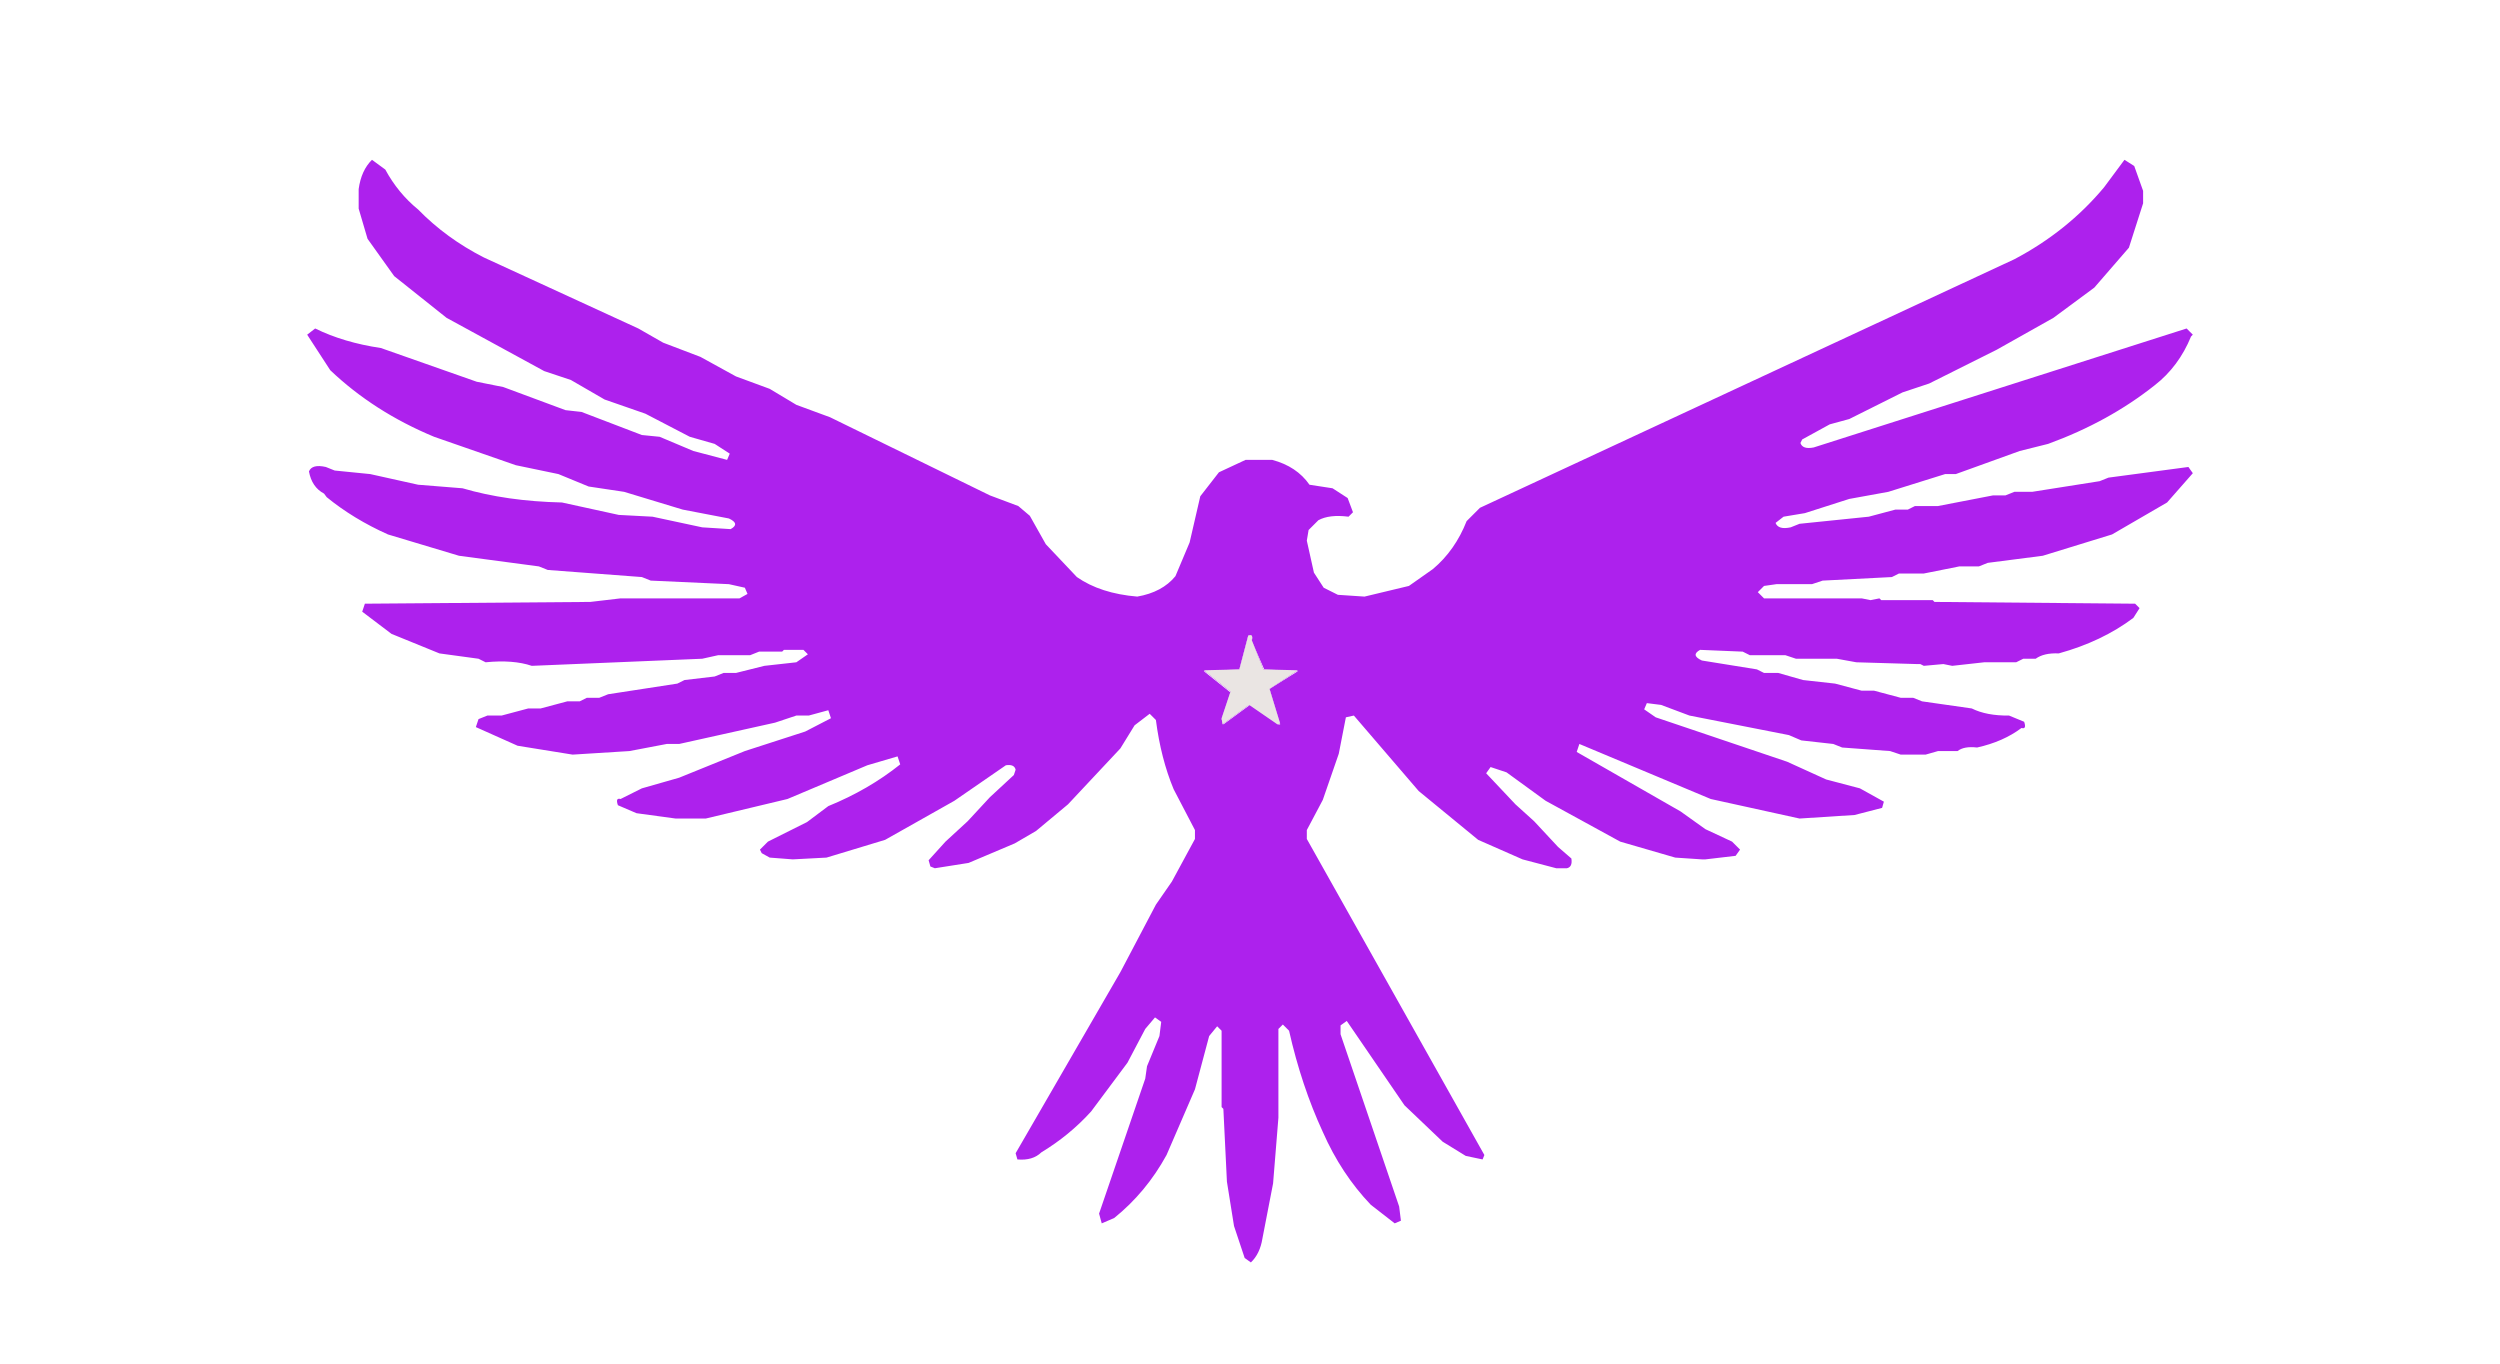
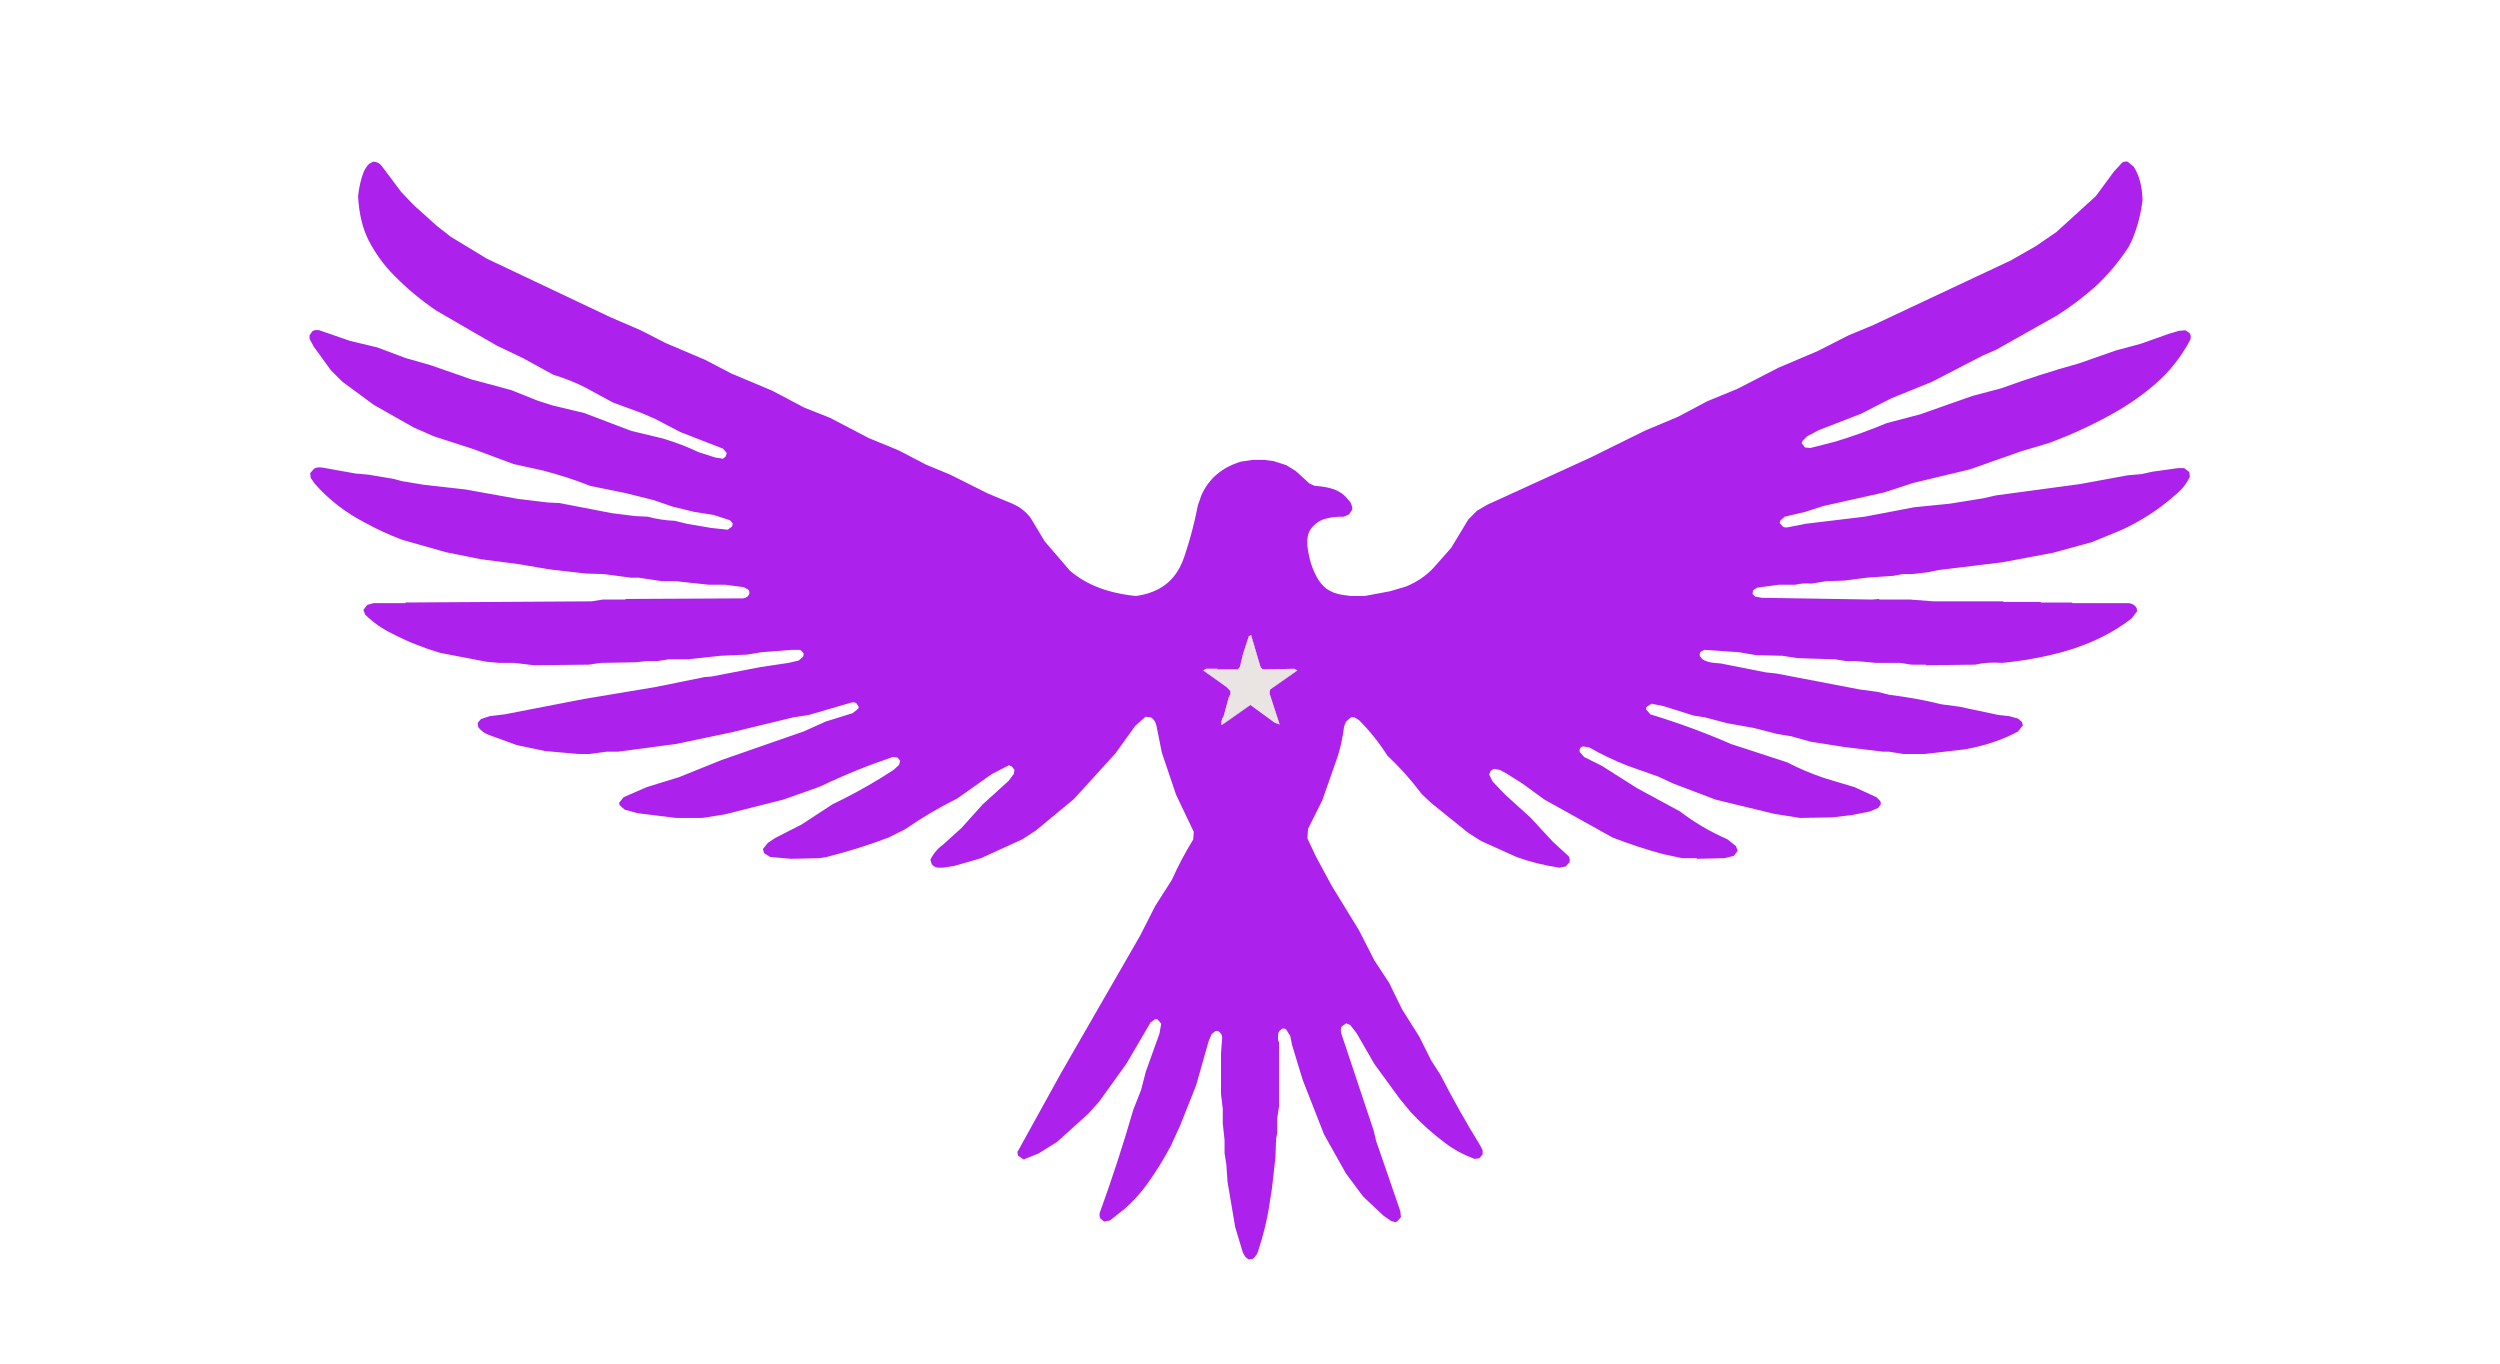
<svg xmlns="http://www.w3.org/2000/svg" viewBox="0 0 1408 768">
  <g fill="#AD21ED">
-     <path d="M 209.5 90 L 217 95.5 Q 224.2 108.8 235.5 118 Q 251.3 134.2 272.5 145 L 359.5 185 L 373.5 193 L 394.5 201 L 414.5 212 L 433.5 219 L 448.5 228 L 467.5 235 L 557.5 279 L 573.5 285 L 580 290.5 L 589 306.5 L 606.5 325 Q 619.75 334.25 640.5 336 Q 654.57 333.57 662 324.5 L 670 305.5 L 676 279.5 L 686.5 266 L 701.5 259 L 716.5 259 Q 730.33 262.67 737.5 273 L 750.5 275 L 759 280.5 L 762 288.5 L 759.5 291 Q 748.63 289.62 742.5 293 L 737 298.5 L 736 304.5 L 740 322.5 L 745.5 331 L 753.5 335 L 768.5 336 L 793.5 330 L 807 320.5 Q 819.51 310.01 826 293.5 L 833.5 286 L 1134.5 146 Q 1164.29 130.29 1185 105.5 L 1196.5 90 L 1202 93.5 L 1207 107.5 L 1207 114.5 L 1199 139.5 L 1179.5 162 L 1156.5 179 L 1124.5 197 L 1086.5 216 L 1071.5 221 L 1041.5 236 L 1030.5 239 L 1015 247.5 L 1014 249.5 Q 1015.25 253.25 1021.5 252 L 1231.5 185 L 1235 188.5 L 1234 189.5 Q 1227.02 206.52 1213.5 217 Q 1187.57 237.57 1153.5 250 L 1137.5 254 L 1101.5 267 L 1095.5 267 L 1063.5 277 L 1041.5 281 L 1016.5 289 L 1004.5 291 L 1000 294.5 Q 1001.5 298.5 1008.5 297 L 1013.5 295 L 1052.5 291 L 1067.5 287 L 1074.5 287 L 1078.5 285 L 1091.5 285 L 1122.5 279 L 1129.5 279 L 1134.5 277 L 1144.5 277 L 1182.5 271 L 1187.5 269 L 1232.5 263 L 1235 266.5 L 1220.5 283 L 1189.5 301 L 1150.5 313 L 1119.5 317 L 1114.5 319 L 1103.5 319 L 1083.5 323 L 1069.5 323 L 1065.5 325 L 1026.5 327 L 1020.5 329 L 1000.5 329 L 993.5 330 L 990 333.5 L 993.5 337 L 1048.5 337 L 1053.5 338 L 1058.5 337 L 1059.5 338 L 1088.5 338 L 1089.5 339 L 1202.5 340 L 1205 342.5 L 1201.5 348 Q 1183.8 361.3 1159.5 368 Q 1151.13 367.63 1146.5 371 L 1139.5 371 L 1135.5 373 L 1117.5 373 L 1099.5 375 L 1094.5 374 L 1083.5 375 L 1081.5 374 L 1079.5 374 L 1045.5 373 L 1034.5 371 L 1011.5 371 L 1005.5 369 L 985.5 369 L 981.5 367 L 957.5 366 Q 952 369 958.5 372 L 989.5 377 L 993.5 379 L 1001.5 379 L 1015.5 383 L 1033.5 385 L 1048.5 389 L 1055.5 389 L 1070.5 393 L 1077.5 393 L 1082.5 395 L 1110.5 399 Q 1118.84 403.16 1131.5 403 L 1140 406.5 Q 1141.5 410.88 1138.5 410 Q 1128.23 417.73 1113.5 421 Q 1106.14 420.14 1102.5 423 L 1091.5 423 L 1084.5 425 L 1070.5 425 L 1064.5 423 L 1037.5 421 L 1032.5 419 L 1014.5 417 L 1007.5 414 L 951.5 403 L 935.5 397 L 927.5 396 L 926 399.5 L 932.5 404 L 1006.5 429 L 1028.5 439 L 1047.5 444 L 1061 451.5 L 1060 455 L 1044.5 459 L 1013.5 461 L 963.5 450 L 889.5 419 L 888 423.5 L 946.5 457 L 960.5 467 L 975.5 474 L 980 478.5 L 977.5 482 L 960.5 484 L 958.5 484 L 943.5 483 L 912.5 474 L 870.5 451 L 848.5 435 L 839.5 432 L 837 435.5 L 853.5 453 L 864 462.5 L 877.5 477 L 885 483.5 Q 885.75 488.25 882.5 489 L 876.5 489 L 857.5 484 L 832.5 473 L 799 445.5 L 762.5 403 L 758 404 L 754 424.5 L 745 450.5 L 736 467.5 L 736 472.5 L 836 650.5 L 835 653 L 825.5 651 L 812.5 643 L 791 622.5 L 758.5 575 L 755 577.5 L 755 582.5 L 788 679.5 L 789 687.5 L 785.5 689 L 772 678.5 Q 755.4 661.1 745 637.5 Q 733 611.5 726 580.5 L 722.5 577 L 720 579.5 L 720 629.5 L 717 666.5 L 711 697.5 Q 709.63 706.13 704.5 711 L 701 708.5 L 695 690.5 L 691 665.5 L 689 624.5 L 688 623.5 L 688 580.5 L 685.5 578 L 681 583.5 L 673 613.5 L 657 650.5 Q 645.5 671.5 627.5 686 L 620.5 689 L 619 683.5 L 645 607.5 L 646 600.5 L 653 583.5 L 654 575.5 L 650.5 573 L 645 579.5 L 635 598.5 L 614.5 626 Q 602.38 639.38 586.5 649 Q 581.62 653.77 573 653 L 572 649.5 L 631 547.5 L 651 509.5 L 660 496.5 L 673 472.5 L 673 467.5 L 661 444.5 Q 653.8 427.21 651 405.5 L 647.5 402 L 639 408.5 L 631 421.5 L 601.5 453 L 583.5 468 L 571.5 475 L 545.5 486 L 526.5 489 L 524 488 L 523 484.5 L 532.5 474 L 545 462.5 L 557.5 449 L 571 436.5 L 572 433.5 Q 571.25 430.25 566.5 431 L 537.5 451 L 498.5 473 L 465.5 483 L 446.5 484 L 433.5 483 L 429 480.5 L 428 478.5 L 432.5 474 L 454.5 463 L 466.5 454 Q 489.23 444.73 507 430.5 L 505.5 426 L 488.5 431 L 443.5 450 L 397.5 461 L 380.5 461 L 358.5 458 L 348 453.5 Q 346.5 449.12 349.5 450 L 361.5 444 L 382.5 438 L 419.5 423 L 453.5 412 L 468 404.5 L 466.5 400 L 455.5 403 L 448.5 403 L 436.5 407 L 382.5 419 L 375.5 419 L 354.5 423 L 322.5 425 L 291.5 420 L 268 409.5 L 269.5 405 L 274.5 403 L 282.5 403 L 297.5 399 L 304.5 399 L 319.5 395 L 326.5 395 L 330.5 393 L 337.5 393 L 342.5 391 L 381.5 385 L 385.5 383 L 402.5 381 L 407.5 379 L 414.5 379 L 430.5 375 L 448.5 373 L 455 368.5 L 452.5 366 L 441.5 366 L 440.5 367 L 427.5 367 L 422.5 369 L 404.5 369 L 395.5 371 L 299.5 375 Q 289.05 371.45 273.5 373 L 269.5 371 L 247.5 368 L 220.5 357 L 204 344.5 L 205.5 340 L 332.5 339 L 349.5 337 L 416.5 337 L 421 334.5 L 419.5 331 L 410.5 329 L 366.5 327 L 361.5 325 L 308.5 321 L 303.5 319 L 258.5 313 L 218.5 301 Q 198.98 292.25 184 280 L 182.5 278 Q 175.63 274.38 174 265.5 Q 175.75 261.25 183.5 263 L 188.5 265 L 208.5 267 L 235.5 273 L 260.5 275 Q 285.22 282.28 316.5 283 L 348.5 290 L 367.5 291 L 395.5 297 L 411.5 298 Q 417 295 410.5 292 L 384.5 287 L 351.5 277 L 331.5 274 L 314.5 267 L 290.5 262 L 244.5 246 Q 210.59 231.91 186 208.5 L 173 188.5 L 177.5 185 Q 193.59 192.91 214.5 196 L 268.5 215 L 283.5 218 L 318.5 231 L 327.5 232 L 361.5 245 L 371.5 246 L 390.5 254 L 409.5 259 L 411 255.5 L 402.5 250 L 388.5 246 L 363.5 233 L 340.5 225 L 321.5 214 L 306.5 209 L 251.5 179 L 222 155.5 L 207 134.5 L 202 117.5 L 202 106.5 Q 203.44 95.94 209.5 90 Z M 703 358 L 698 377 L 678 378 L 693 390 L 688 405 L 689 408 L 704 397 L 720 408 L 721 408 L 715 388 L 731 378 L 712 377 L 705 361 Q 706 357 703 358 Z " />
-     <path d="M 703 358 Q 706 356.75 705 360.5 L 711.5 377 L 731 377.5 L 715 388 L 721 407.5 L 719.5 408 L 703.5 397 L 688.5 408 L 688 404.5 L 693 389.5 L 678 377.5 L 698 377 L 703 358 Z " />
+     <path d="M 210.17 91 Q 213.53 91.3 215 93.5 L 226 108.17 L 233.17 115.67 L 246.17 127.33 L 253.83 133.33 L 274.17 145.67 L 343.83 178.67 L 360.83 186 L 375.17 193.33 L 397.17 202.67 L 411.83 210.33 L 434.83 220 L 453.17 229.67 L 467.5 235.33 L 489.17 246.67 L 506.17 253.67 L 521.5 261.67 L 535.17 267.33 L 556.5 278 L 570.17 283.67 Q 576.42 286.42 580.33 291.5 L 588.33 304.83 L 602.5 321.33 Q 616.32 333.35 639.83 335.67 Q 653.55 333.71 660.67 325.17 Q 664.79 320.29 667 313.5 Q 671.69 299.86 674.67 284.5 L 676.67 278.83 Q 679.87 271.7 685.5 267 Q 691.05 262.38 698.83 260 L 705.5 259 L 712.17 259 L 717.17 259.67 L 724.5 262 L 729.83 265.33 L 737.5 272.33 L 740.5 273.67 Q 746.72 273.95 751.5 275.67 Q 756.42 277.58 759.33 281.5 Q 761.39 283.28 761.67 286.83 L 759.83 289.67 L 756.83 291 Q 749.87 290.87 744.83 292.67 Q 740.75 294.42 738.33 297.83 Q 735.82 301.15 736.33 307.5 Q 737.44 316.89 741 323.83 Q 743.25 328.58 747.17 331.67 Q 750.7 334.13 755.83 335 L 760.83 335.67 L 768.5 335.67 L 782.83 333 L 791.83 330.33 Q 801.07 326.57 807.33 319.83 L 817.33 308.5 L 827 292.5 L 831.83 287.67 L 837.5 284.33 L 895.83 257.67 L 926.17 242.67 L 945.17 234.67 L 961.5 226 L 978.5 219 L 1001.83 207 L 1023.83 197.67 L 1040.83 189 L 1055.17 183 L 1132.5 146.67 L 1146.5 138.67 L 1158.17 130.67 L 1180.33 110.5 L 1190.67 96.5 L 1194.83 92 Q 1195.78 90.78 1198.17 91 L 1201.67 93.83 Q 1206.4 101.1 1206.67 112.83 Q 1204.73 127.73 1199 138.83 Q 1191.01 151.17 1180.5 161 Q 1170.32 170.15 1158.5 177.67 L 1124.17 197 L 1116.5 200.33 L 1088.17 215 L 1065.17 224.33 L 1048.17 233 L 1024.17 242.33 L 1017.83 245.67 L 1015.33 248.17 L 1014.67 249.5 L 1016.5 252 L 1019.5 252.33 L 1033.83 248.67 Q 1048.77 244.1 1062.5 238.33 L 1081.5 233.33 L 1110.83 223 L 1127.17 218.67 Q 1148.3 210.96 1170.83 204.67 L 1191.83 197.33 L 1205.5 193.67 L 1221.5 188 L 1227.17 186.33 L 1230.83 186 L 1233 187.5 Q 1234.2 188.47 1233.67 191.17 Q 1226.01 205.67 1214.17 216 Q 1203.12 225.62 1189.83 233 Q 1173.27 242.27 1154.5 249.33 L 1137.83 254.33 L 1109.5 264.33 L 1077.5 272 L 1061.17 277.33 L 1026.83 285 L 1016.5 288.33 L 1005.17 291 L 1002.67 293.17 L 1002.33 294.5 L 1003.83 296.33 Q 1004.72 297.28 1006.83 297 L 1016.83 295 L 1050.17 291 L 1078.17 285.67 L 1098.17 283.67 L 1116.83 280.67 L 1124.17 279 L 1171.17 272.67 L 1198.5 267.67 L 1206.17 267 L 1212.17 265.67 L 1226.5 263.67 L 1230.17 263.67 L 1233 265.83 L 1233.33 268.5 Q 1230.21 274.87 1224.83 279 Q 1211.86 290.53 1195.17 298.33 L 1178.17 305.33 L 1156.17 311.33 L 1127.83 316.67 L 1092.17 321 L 1085.5 322.33 L 1076.83 323.33 L 1071.5 323.33 L 1066.17 324.33 L 1051.5 325.33 L 1038.5 327 L 1028.5 327.33 L 1020.17 328.67 Q 1014.98 328.31 1011.17 329.33 L 1001.83 329.33 L 989.5 331 L 987.33 332.5 L 987 334.5 L 988.5 336 L 992.17 336.67 L 1054.5 337.67 L 1058.17 337.33 L 1058.5 337.67 L 1075.83 337.67 L 1088.83 338.67 L 1128.17 338.67 L 1128.5 339 L 1149.17 339 L 1149.5 339.33 L 1166.83 339.33 L 1167.17 339.67 L 1198.83 339.67 Q 1202.1 340.06 1203.33 342.5 L 1203.67 344.17 L 1200.5 348.33 Q 1181.67 362.83 1154.5 369 Q 1141.93 371.93 1127.83 373.33 Q 1119.05 372.72 1112.5 374.33 L 1084.83 374.67 L 1084.5 374.33 L 1076.5 374.33 L 1070.17 373.33 L 1056.5 373.33 L 1045.5 372.33 L 1039.83 372.33 L 1033.5 371.33 L 1012.5 370.67 L 1003.83 369.33 L 989.17 369 L 979.5 367.33 L 959.83 366 L 958 367 Q 957.11 367.56 957.33 369.5 L 958.83 371.33 Q 961.41 372.92 965.17 373.33 L 969.17 373.67 L 994.5 378.67 L 1000.5 379.33 L 1047.5 388.33 L 1057.5 389.67 L 1064.17 391.33 Q 1079.6 393.23 1093.5 396.67 L 1103.5 398 L 1125.5 402.67 L 1131.5 403.33 L 1136.5 404.67 L 1138.67 406.5 L 1139.33 408.5 L 1136.5 412 Q 1123.62 418.96 1106.83 422 L 1083.83 424.67 L 1072.17 424.67 L 1063.83 423.33 L 1060.5 423.33 L 1038.5 420.67 L 1019.5 417.67 L 1008.83 414.67 L 1000.83 413.33 L 987.83 410 L 972.83 407.33 L 960.17 404 L 953.83 403 L 936.83 397.67 L 930.17 396.33 L 927.33 398.17 L 927 399.5 L 929.5 402.33 Q 953.27 409.56 974.83 419 L 1006.5 429.33 Q 1016.46 434.54 1027.83 438.33 L 1044.5 443.33 L 1056.83 449 L 1059 451.17 L 1059.33 452.83 L 1057.83 455 L 1053.17 457 L 1043.17 459 L 1032.17 460.33 L 1013.83 460.67 L 999.17 458.33 L 966.17 450.33 L 942.5 441.33 L 933.83 437.33 L 916.83 431.33 Q 905.33 426.83 895.17 421 L 891.5 420.33 L 890.33 421 Q 889.44 421.56 889.67 423.5 L 892.17 426.33 L 902.17 431.33 L 922.17 444 L 946.17 457 Q 958.13 466.2 972.83 472.67 L 977.67 476.5 L 978.67 479.17 L 976.5 482 L 971.17 483.33 L 955.83 483.67 L 955.5 483.33 L 947.5 483.33 L 936.5 481 Q 921.7 476.97 908.17 471.67 L 869.83 450.33 L 857.5 441.33 L 848.5 435.67 L 844.83 433.67 L 841.5 433 L 839.67 434 L 838.67 436.17 L 840.67 440.17 L 847.5 447.33 L 862 460.5 L 874.5 474 L 883 481.83 Q 884.38 482.79 884 485.5 L 881.83 488 L 878.17 488.67 Q 865.15 486.68 854.17 482.67 L 834.17 473.67 L 826.83 469 L 806.17 452.33 L 800.67 447.17 Q 791.9 435.43 781.33 425.5 Q 774.4 414.6 765.5 405.67 L 762.83 404 L 760.83 404 L 758 406.5 L 757 409.17 Q 755.82 418.32 753.33 426.17 L 744.67 450.83 L 736.67 466.83 L 736.33 472.17 L 741 482.17 L 750 498.83 L 765.33 523.83 L 774 540.83 L 782.33 553.5 L 789.67 568.5 L 799.33 583.83 L 806 597.17 L 811.33 605.5 Q 821.84 625.99 833.67 645.17 L 835 647.83 L 835 650.17 L 833.17 652.33 L 830.5 652.67 Q 821.1 649.23 813.83 643.67 Q 803.43 635.9 794.67 626.5 L 788.33 618.83 L 774 599.17 L 764 581.83 L 760.5 577.33 L 758.17 576.33 L 756 577.83 Q 754.73 578.9 755.33 581.83 L 773.67 636.83 L 775 642.5 L 788.67 682.17 L 789 685.5 L 786.83 688 L 785.83 688.33 L 783.5 687.67 L 779.17 684.67 L 767.67 673.83 L 758 660.83 L 745.67 638.83 L 733.67 608.17 L 727.67 588.5 L 726.67 583.5 L 724.5 580 Q 723.93 579.07 722.17 579.33 L 720.67 580.5 Q 719.22 582.39 720 586.5 L 720.33 586.83 L 720.33 623.17 L 719.33 629.83 L 719.33 637.83 L 718.67 641.83 L 718.33 651.83 L 716.33 669.5 L 714.33 682.17 Q 712.28 693.28 709 703.17 Q 708.21 707.04 705.5 709 L 703.17 709.33 L 701.33 707.83 L 700 705.5 L 695.67 691.17 L 691.33 665.5 L 690.67 655.83 L 689.67 649.5 L 689.67 642.17 L 688.67 632.83 L 688.67 624.5 L 687.67 616.17 L 687.67 593.5 L 688.33 584.5 Q 688.22 582.28 686.83 581.33 Q 686.27 580.4 684.5 580.67 L 682.33 582.5 L 680.67 586.5 L 673.67 611.17 L 664.67 633.83 L 659.33 645.5 Q 653.42 656.59 646.33 666.5 Q 640.56 674.56 633.17 681 L 625.17 687.33 L 621.83 688 L 620 686.5 Q 619 685.5 619.33 683.17 Q 629.65 654.82 638.33 624.83 L 642.67 613.83 L 645.33 603.5 L 653 582.17 L 654 576.5 L 651.83 574 L 650.5 574 L 648 575.83 L 634.33 599.17 L 619 620.5 L 612.83 627.33 L 595.5 643 L 584.83 649.67 L 576.5 653 L 573.33 650.83 L 573 648.83 L 597.67 604.17 L 642 527.17 L 650.67 510.17 L 660 495.5 Q 665.38 483.54 672 472.83 L 672.33 468.5 L 662.33 447.5 L 654.33 423.83 L 651.33 408.83 Q 650.66 405.51 648.17 404 L 645.17 403.67 L 639.33 408.83 L 628.33 424.17 L 604.83 450 L 583.5 467.67 L 575.83 472.67 L 552.5 483.33 L 537.5 487.67 L 531.17 488.67 L 528.17 488.67 Q 525.71 488.29 524.67 486.5 L 524 484.17 Q 526.6 478.94 531.17 475.67 L 541.33 466.5 L 553.5 453 L 568 439.83 L 571 435.83 L 571.33 433.5 L 569.83 431.67 L 568.17 431 L 558.5 436 L 539.17 449.67 Q 523.59 457.42 509.83 467 L 500.5 471.67 Q 483.86 478.02 465.5 482.67 L 461.5 483.33 L 445.5 483.67 L 433.83 482.67 L 430.33 480.5 L 429.67 478.17 L 432.5 474.67 L 436.5 472 L 451.5 464.33 L 468.83 453 Q 482.92 446.25 495.83 438.33 L 503.17 433.67 L 506.33 430.83 L 507 428.5 L 505.5 426.67 L 502.83 426.33 Q 481.29 433.62 461.83 443 L 441.17 450.33 L 408.17 458.67 L 395.5 460.67 L 380.83 460.67 L 359.17 458 L 351.83 456 L 349 453.5 L 348.67 452.17 L 351.17 449 L 364.17 443.33 L 382.5 437.67 L 406.5 428 L 452.5 412 L 465.17 406.33 L 480.17 401.67 L 483.33 399.17 L 483.67 398.17 L 482.5 396.33 Q 481.73 395.27 479.5 395.67 L 455.5 402.67 L 446.83 404 L 412.5 412.33 L 380.83 419 L 348.17 423.33 L 341.83 423.33 L 331.83 424.67 L 326.17 424.67 L 307.17 423 L 291.17 419.67 L 276.5 414.33 Q 271.92 412.92 269.33 409.5 L 269 407.17 L 270.83 405 L 275.83 403.33 L 284.17 402.33 L 328.83 393.67 L 368.83 387 L 396.83 381.33 L 400.83 381 L 428.5 375.67 L 444.17 373.33 L 449.83 372 L 452.33 369.83 L 452.67 368.17 L 451.5 366.67 L 450.5 366 L 445.83 366 L 428.83 367.33 L 420.83 368.67 L 405.83 369.33 L 387.5 371.33 L 376.5 371.33 L 370.17 372.33 L 364.17 372.33 L 357.83 373 L 338.5 373.33 L 331.5 374.33 L 300.83 374.67 L 289.5 373.33 L 280.83 373.33 L 273.83 372.67 L 247.83 367.67 Q 233.45 363.38 221.17 357 Q 212.29 352.71 205.67 346.17 L 204.67 343.5 L 206.83 340.67 L 210.5 339.67 L 228.17 339.67 L 228.5 339.33 L 333.17 338.67 L 339.5 337.67 L 352.17 337.67 L 352.5 337.33 L 418.5 337 Q 421.15 336.65 422 334.5 Q 422.22 332.56 421.33 332 L 418.83 330.67 L 408.5 329.33 L 399.17 329.33 L 380.83 327.33 L 372.83 327.33 L 359.5 325.33 L 355.17 325.33 L 340.17 323.33 L 329.83 323 L 309.5 320.67 L 291.83 317.67 L 271.17 315 L 251.17 311 L 226.5 304 Q 215.38 299.79 205.5 294.33 Q 189.03 285.81 177.33 272.5 L 175 269.17 L 174.67 266.5 L 176.83 264 Q 178.4 262.9 181.5 263.33 L 200.17 266.67 L 207.5 267.33 L 221.5 269.67 L 226.5 271 L 238.5 273 L 262.17 275.67 L 291.83 281 L 308.5 283 L 315.17 283.33 L 344.5 289 L 357.83 290.67 L 364.83 291 Q 371.71 292.95 380.17 293.33 L 386.83 295 L 400.5 297.33 L 409.83 298.33 L 412.33 296.5 L 412.67 294.83 L 411.17 293 L 401.83 290 L 391.17 288.33 L 378.83 285.33 L 368.17 281.67 L 352.17 277.67 L 332.5 273.67 Q 319.85 268.65 305.83 265 L 289.17 261.33 L 266.83 253 L 244.17 245.67 L 232.83 240.67 L 210.5 228 L 192.83 215 L 186.33 208.5 L 176.67 195.17 L 174.33 190.83 L 174.33 188.83 L 175.83 186.67 Q 177.06 185.56 179.83 186 L 197.17 192 L 212.5 195.67 L 228.5 201.67 L 242.5 205.67 L 265.5 213.67 L 287.83 219.67 L 302.83 225.67 L 311.17 228.33 L 329.17 232.67 L 355.5 242.67 L 373.5 247 Q 384.11 250.22 393.5 254.67 L 402.83 257.67 L 407.17 258.33 L 408.67 257.17 L 409.33 255.17 L 407.17 252.67 L 383.17 243.33 L 369.17 236 L 361.5 232.67 L 345.17 226.67 L 329.83 218.33 Q 321.34 213.99 311.5 211 L 294.5 201.67 L 279.83 194.67 L 245.83 175 Q 232.82 166.18 222 155.17 Q 213.5 146.67 207.67 135.5 Q 202.44 125.23 201.67 110.5 Q 202.39 103.73 204.33 98.17 Q 205.5 94.66 207.83 92.33 L 210.17 91 Z M 704.67 357.67 L 703.33 358.33 L 700 368.67 L 698.33 375.67 L 697.33 377 L 686 377 L 685.67 376.67 L 679.33 376.67 L 677.67 377.67 L 691 387 L 693 389.33 L 693 391 L 692 393 L 689 404 L 688.33 404.67 L 687.67 408 L 688.67 408 L 704.33 397 L 718 407 L 720.67 408 L 715 390.67 L 715.33 388.33 L 730.67 377.67 L 729 376.67 L 711.33 377 L 710 376 L 704.67 357.67 Z " />
+     <path d="M 704.5 357.67 L 710 375.83 L 711.17 377 L 728.83 376.67 L 730.67 377.5 L 715.33 388.33 L 715 390.5 L 720.67 408 L 717.83 407 L 704.17 397 L 688.5 408 L 687.67 408 L 688.33 404.5 L 689 403.83 L 692 392.83 L 693 390.83 L 693 389.17 L 690.83 387 L 677.67 377.5 L 679.17 376.67 L 685.5 376.67 L 685.83 377 L 697.17 377 L 698.33 375.5 L 700 368.5 L 703.33 358.33 L 704.5 357.67 Z " />
  </g>
  <g fill="#EAE5E3">
-     <path d="M 703 358 Q 706 356.75 705 360.5 L 711.5 377 L 731 377.5 L 715 388 L 721 407.5 L 719.5 408 L 703.5 397 L 688.5 408 L 688 404.5 L 693 389.5 L 678 377.5 L 698 377 L 703 358 Z " />
+     <path d="M 704.5 357.67 L 710 375.83 L 711.17 377 L 728.83 376.67 L 730.67 377.5 L 715.33 388.33 L 715 390.5 L 720.67 408 L 717.83 407 L 704.17 397 L 688.5 408 L 687.67 408 L 688.33 404.5 L 689 403.83 L 692 392.83 L 693 390.83 L 693 389.17 L 690.83 387 L 677.67 377.5 L 679.17 376.67 L 685.5 376.67 L 685.83 377 L 697.17 377 L 698.33 375.5 L 700 368.5 L 703.33 358.33 L 704.5 357.67 Z " />
  </g>
</svg>
